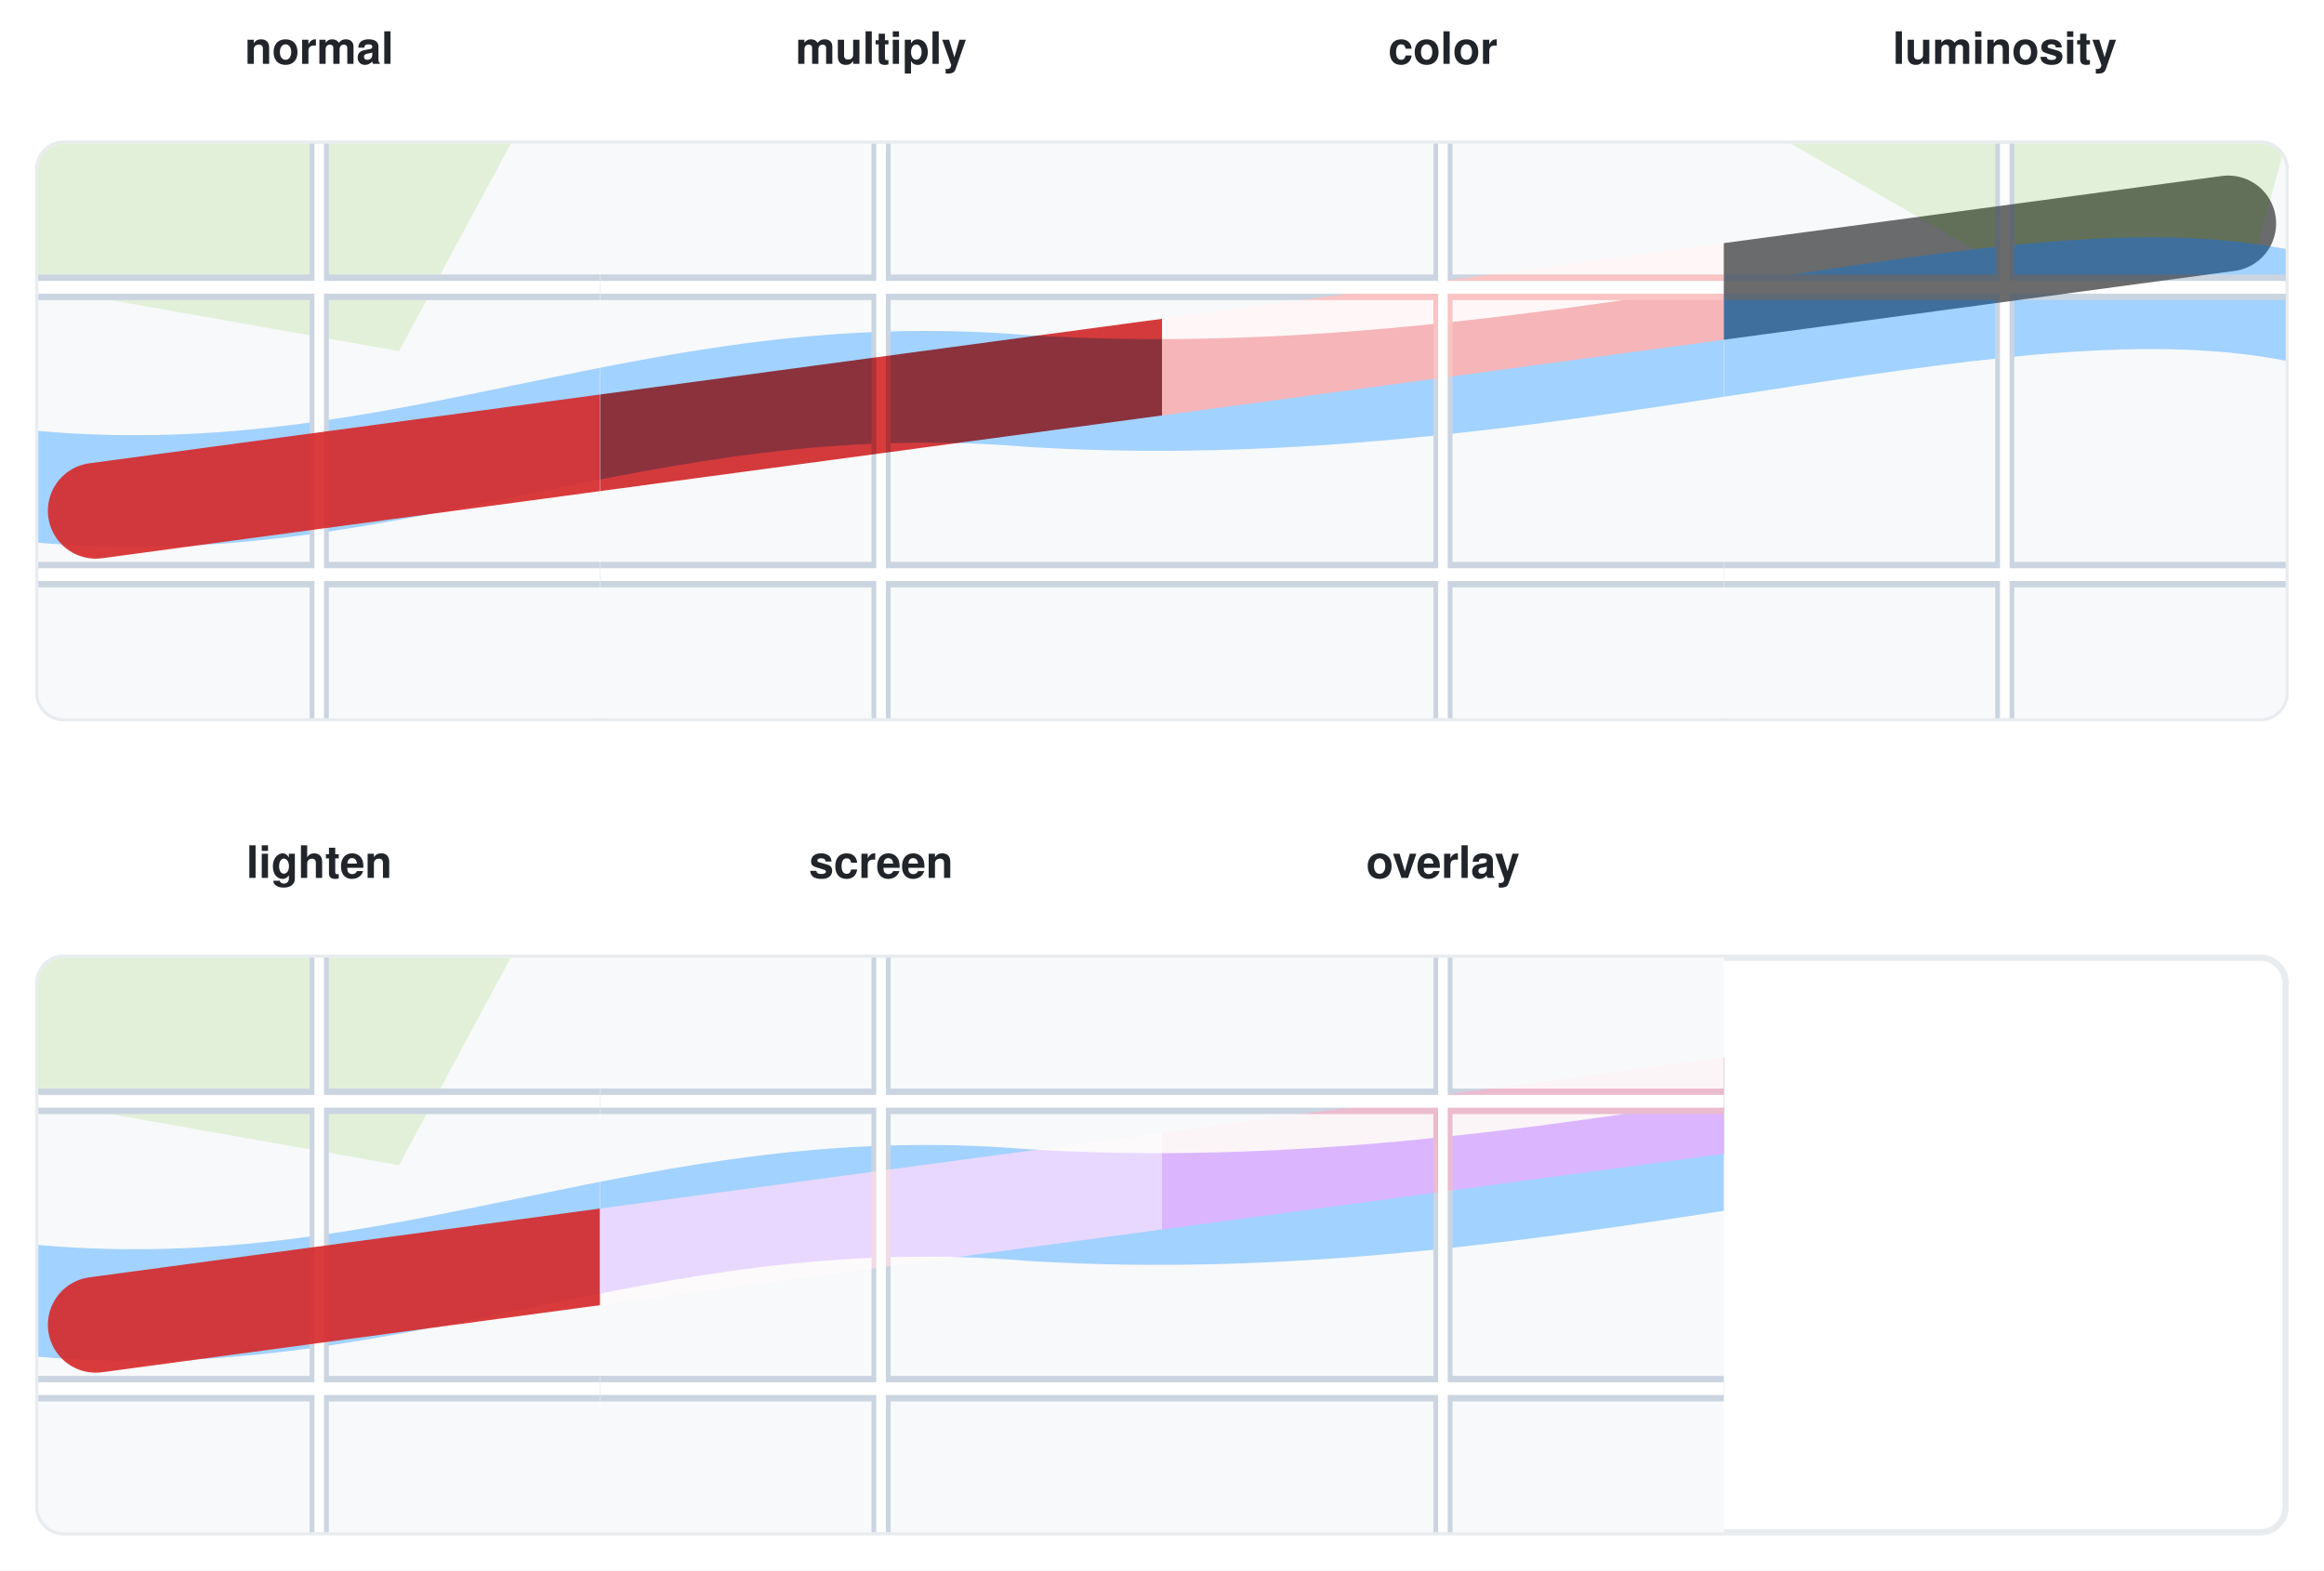
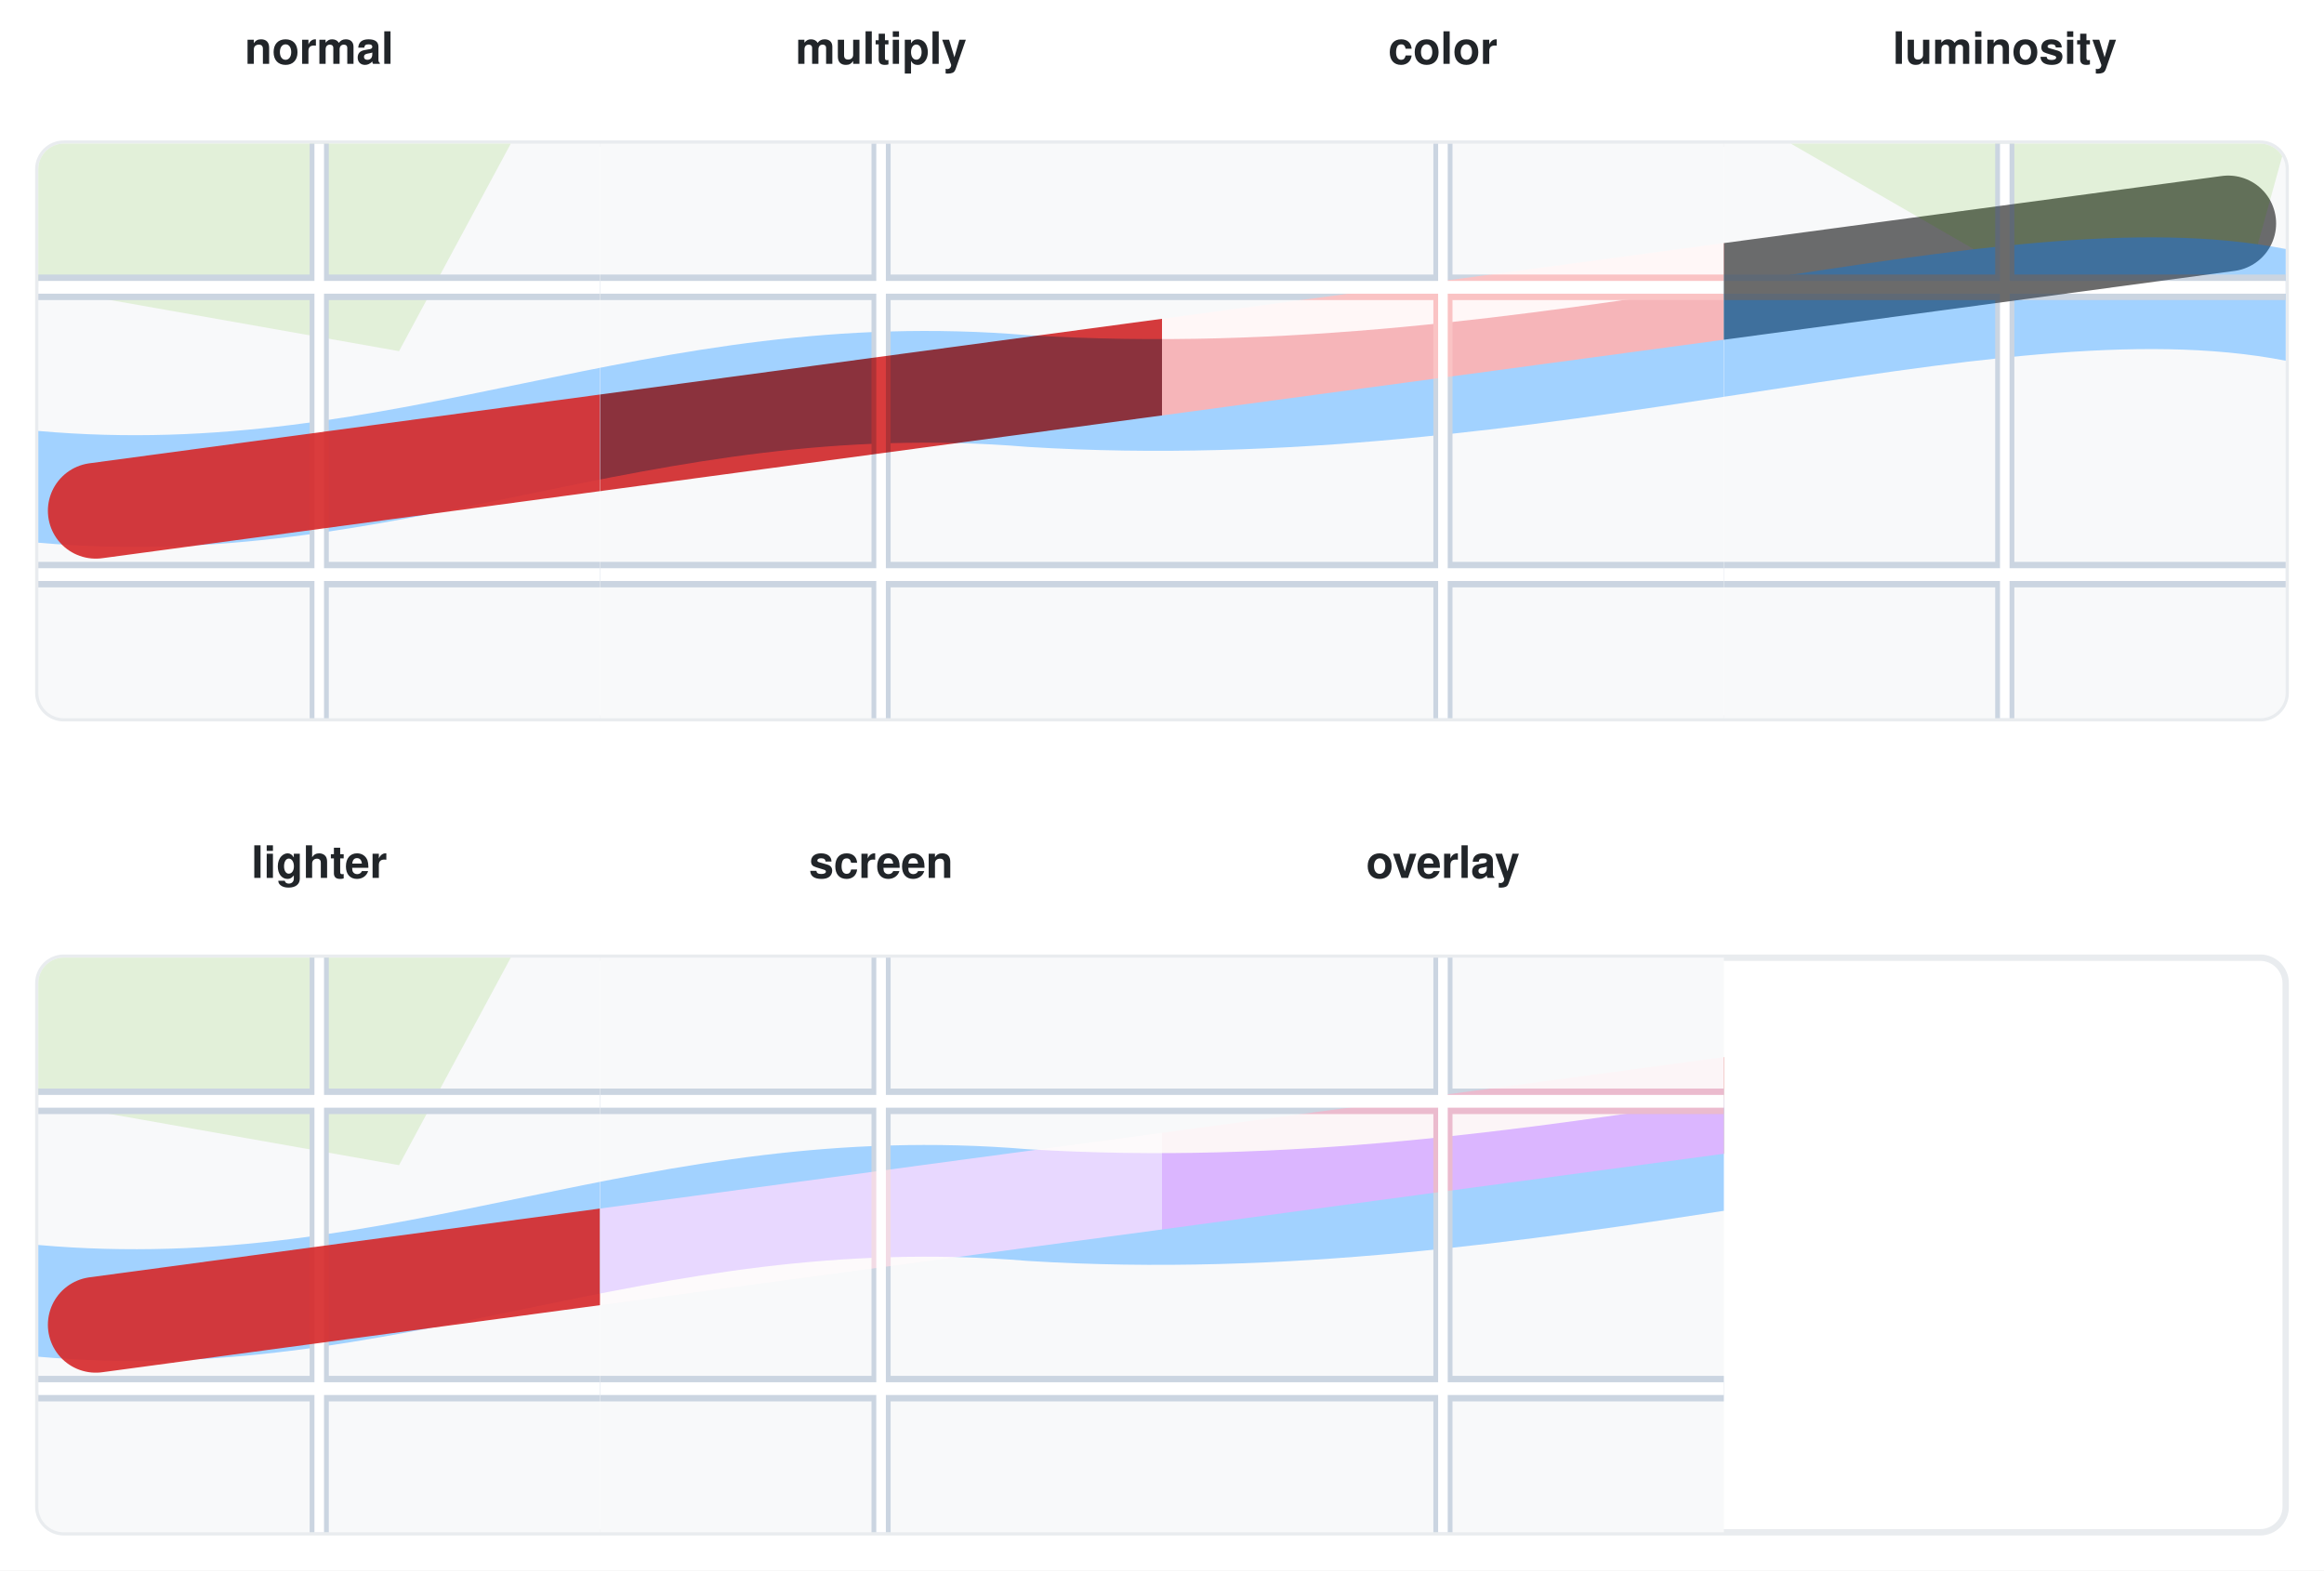
<svg xmlns="http://www.w3.org/2000/svg" viewBox="0 0 728 492" font-size="14" font-weight="600" font-family="-apple-system, BlinkMacSystemFont, Helvetica, Arial, sans-serif">
  <defs>
    <clipPath id="clip-1">
      <rect x="12" y="45" width="176" height="180" />
    </clipPath>
    <clipPath id="clip-2">
      <rect x="188" y="45" width="176" height="180" />
    </clipPath>
    <clipPath id="clip-3">
      <rect x="364" y="45" width="176" height="180" />
    </clipPath>
    <clipPath id="clip-4">
      <rect x="540" y="45" width="176" height="180" />
    </clipPath>
    <clipPath id="clip-5">
      <rect x="12" y="300" width="176" height="180" />
    </clipPath>
    <clipPath id="clip-6">
      <rect x="188" y="300" width="176" height="180" />
    </clipPath>
    <clipPath id="clip-7">
      <rect x="364" y="300" width="176" height="180" />
    </clipPath>
    <clipPath id="clip-strip">
      <rect x="12" y="45" width="704" height="180" rx="8" />
    </clipPath>
    <g id="basemap" clip-path="url(#clip-strip)">
      <rect x="12" y="45" width="704" height="180" fill="#f8f9fa" />
      <path d="M 12,45 L 160,45 L 125,110 L 12,90 Z" fill="#e2f0d9" />
      <path d="M 561,45 L 716,45 L 698,110 L 639,90 Z" fill="#e2f0d9" />
      <path d="M 12,135 C 125,145 202,95 322,105 C 484,115 624,60 716,78 L 716,113 C 624,95 484,150 322,140 C 202,130 125,180 12,170 Z" fill="#a2d2ff" />
      <line x1="12" y1="90" x2="716" y2="90" stroke="#cbd5e1" stroke-width="8" />
      <line x1="12" y1="180" x2="716" y2="180" stroke="#cbd5e1" stroke-width="8" />
      <line x1="100" y1="45" x2="100" y2="225" stroke="#cbd5e1" stroke-width="6" />
      <line x1="276" y1="45" x2="276" y2="225" stroke="#cbd5e1" stroke-width="6" />
      <line x1="452" y1="45" x2="452" y2="225" stroke="#cbd5e1" stroke-width="6" />
      <line x1="628" y1="45" x2="628" y2="225" stroke="#cbd5e1" stroke-width="6" />
      <line x1="12" y1="90" x2="716" y2="90" stroke="#ffffff" stroke-width="4" />
      <line x1="12" y1="180" x2="716" y2="180" stroke="#ffffff" stroke-width="4" />
      <line x1="100" y1="45" x2="100" y2="225" stroke="#ffffff" stroke-width="3" />
      <line x1="276" y1="45" x2="276" y2="225" stroke="#ffffff" stroke-width="3" />
      <line x1="452" y1="45" x2="452" y2="225" stroke="#ffffff" stroke-width="3" />
      <line x1="628" y1="45" x2="628" y2="225" stroke="#ffffff" stroke-width="3" />
    </g>
  </defs>
  <rect x="0" y="0" width="728" height="492" fill="#ffffff" />
  <rect x="12" y="45" width="704" height="180" fill="none" stroke="#e9ecef" stroke-width="2" rx="8" />
  <rect x="12" y="300" width="704" height="180" fill="none" stroke="#e9ecef" stroke-width="2" rx="8" />
  <g style="isolation: isolate;">
    <g clip-path="url(#clip-1)">
      <use href="#basemap" />
      <line x1="30" y1="160" x2="698" y2="70" stroke="#d62728" stroke-width="30" stroke-linecap="round" stroke-opacity="0.9" style="mix-blend-mode: normal;" />
    </g>
    <g clip-path="url(#clip-2)">
      <use href="#basemap" />
      <line x1="30" y1="160" x2="698" y2="70" stroke="#d62728" stroke-width="30" stroke-linecap="round" stroke-opacity="0.9" style="mix-blend-mode: multiply;" />
    </g>
    <g clip-path="url(#clip-3)">
      <use href="#basemap" />
      <line x1="30" y1="160" x2="698" y2="70" stroke="#d62728" stroke-width="30" stroke-linecap="round" stroke-opacity="0.9" style="mix-blend-mode: color;" />
    </g>
    <g clip-path="url(#clip-4)">
      <use href="#basemap" />
      <line x1="30" y1="160" x2="698" y2="70" stroke="#d62728" stroke-width="30" stroke-linecap="round" stroke-opacity="0.9" style="mix-blend-mode: luminosity;" />
    </g>
    <g clip-path="url(#clip-5)">
      <use href="#basemap" y="255" />
-       <line x1="30" y1="415" x2="698" y2="325" stroke="#d62728" stroke-width="30" stroke-linecap="round" stroke-opacity="0.9" style="mix-blend-mode: plus-lighten;" />
+       <line x1="30" y1="415" x2="698" y2="325" stroke="#d62728" stroke-width="30" stroke-linecap="round" stroke-opacity="0.9" style="mix-blend-mode: plus-lighter;" />
    </g>
    <g clip-path="url(#clip-6)">
      <use href="#basemap" y="255" />
      <line x1="30" y1="415" x2="698" y2="325" stroke="#d62728" stroke-width="30" stroke-linecap="round" stroke-opacity="0.9" style="mix-blend-mode: screen;" />
    </g>
    <g clip-path="url(#clip-7)">
      <use href="#basemap" y="255" />
      <line x1="30" y1="415" x2="698" y2="325" stroke="#d62728" stroke-width="30" stroke-linecap="round" stroke-opacity="0.9" style="mix-blend-mode: overlay;" />
    </g>
  </g>
  <text x="100" y="20" text-anchor="middle" fill="#212529" font-size="14">normal</text>
  <text x="276" y="20" text-anchor="middle" fill="#212529" font-size="14">multiply</text>
  <text x="452" y="20" text-anchor="middle" fill="#212529" font-size="14">color</text>
  <text x="628" y="20" text-anchor="middle" fill="#212529" font-size="14">luminosity</text>
-   <text x="100" y="275" text-anchor="middle" fill="#212529" font-size="14">lighten</text>
+   <text x="100" y="275" text-anchor="middle" fill="#212529" font-size="14">lighter</text>
  <text x="276" y="275" text-anchor="middle" fill="#212529" font-size="14">screen</text>
  <text x="452" y="275" text-anchor="middle" fill="#212529" font-size="14">overlay</text>
</svg>
